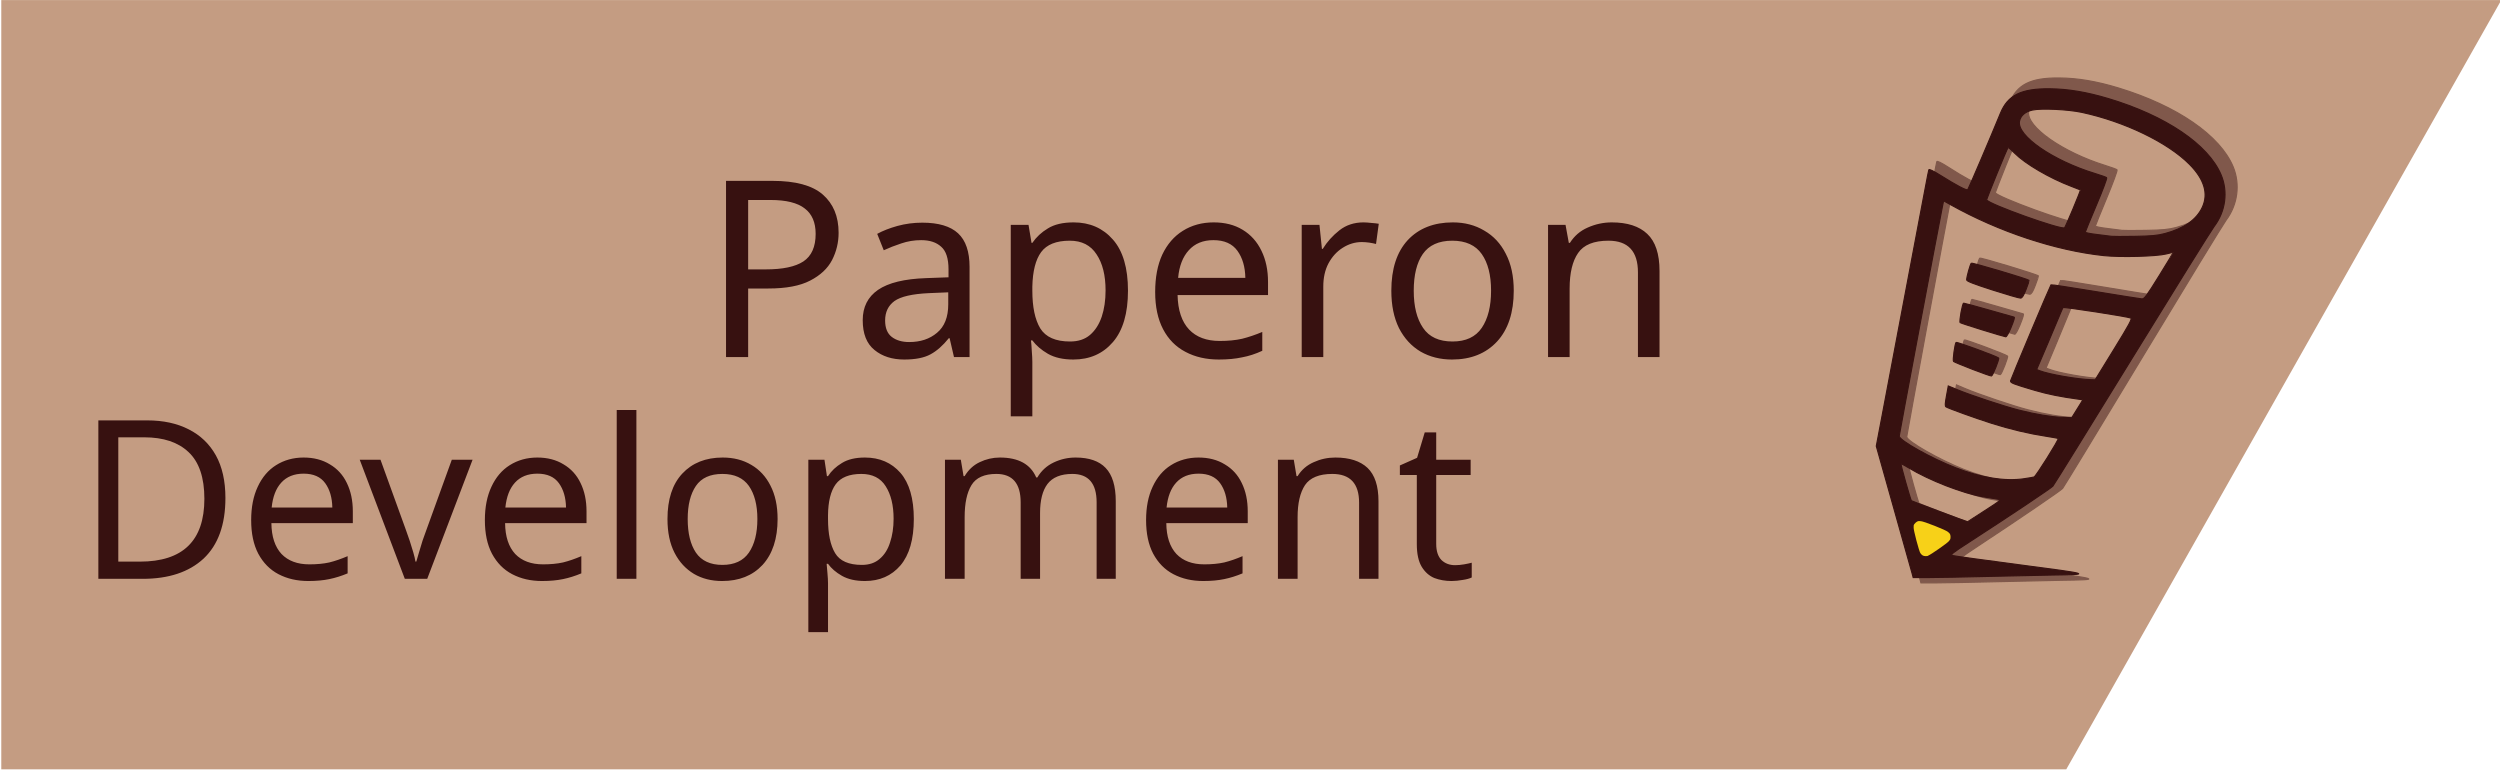
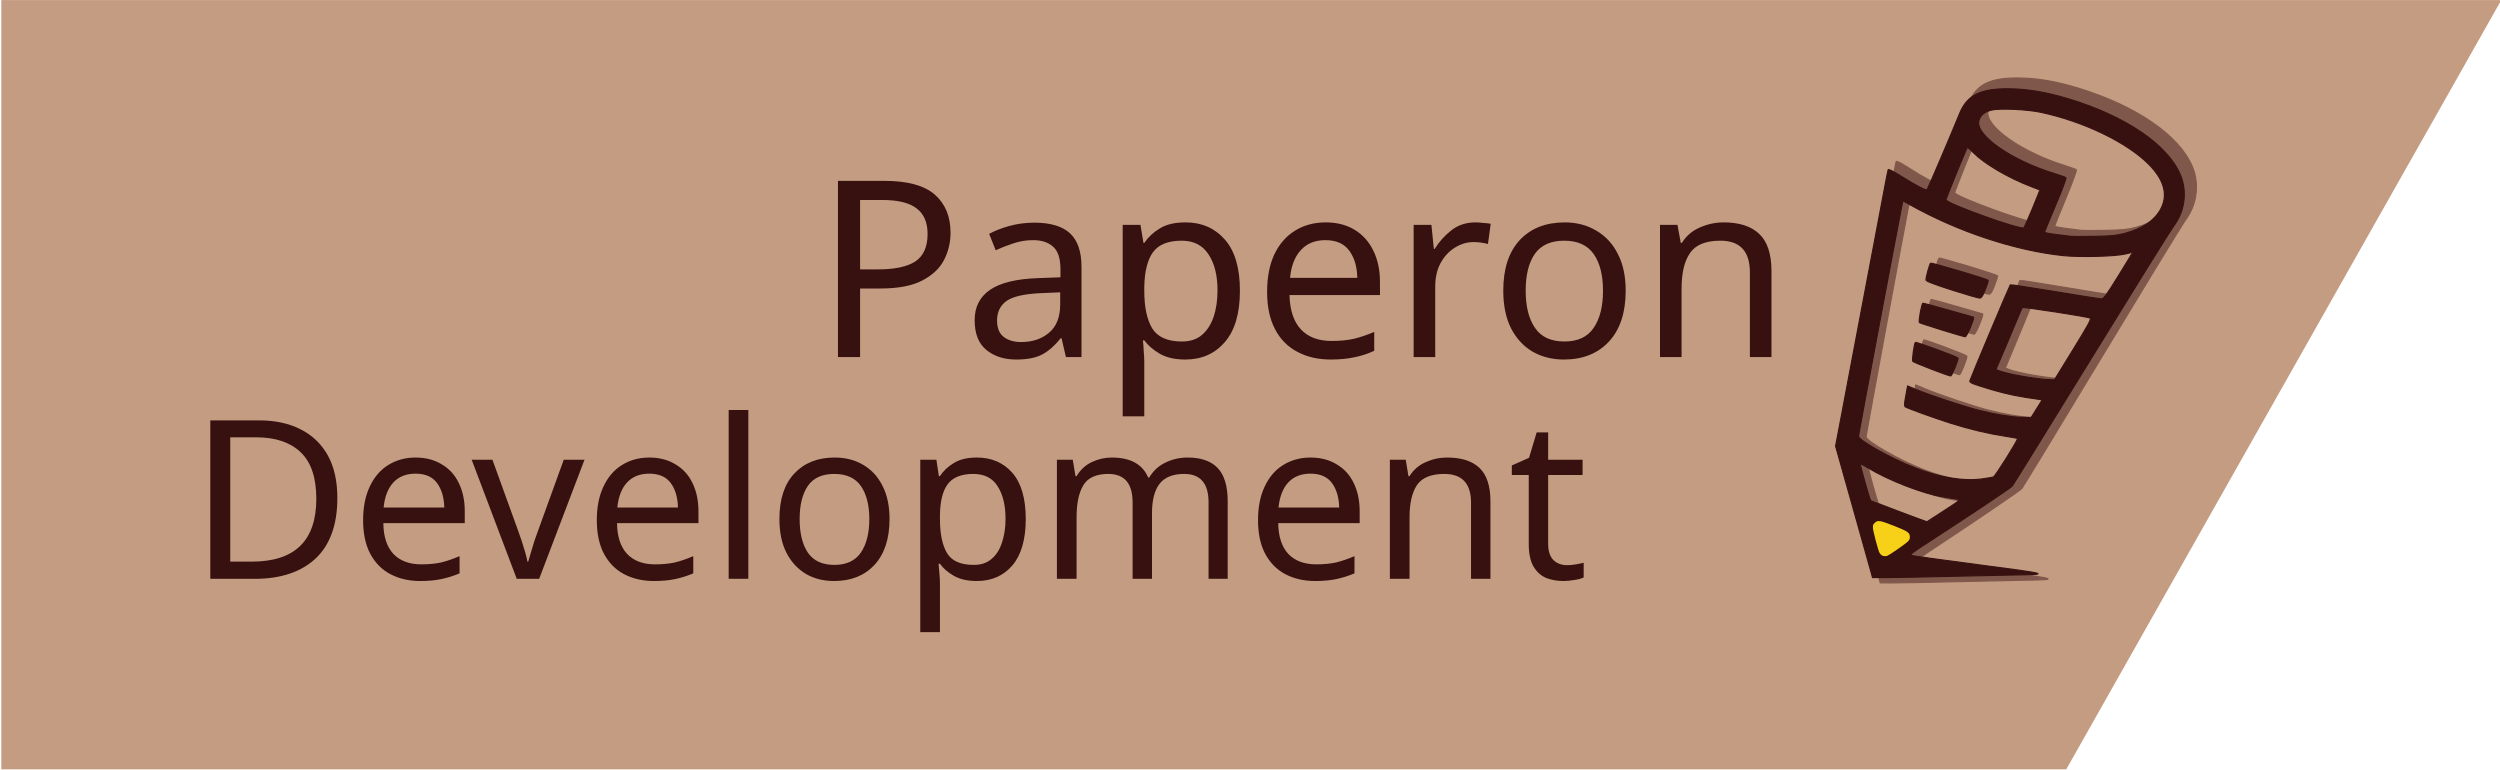
<svg xmlns="http://www.w3.org/2000/svg" width="13cm" height="4cm" viewBox="0 0 130 40" version="1.1" id="svg1297">
  <defs id="defs1291" />
  <g id="layer1" transform="translate(136.8496,-189.7669)">
    <g id="g952" transform="translate(162.7188,14.93006)">
      <rect style="fill:#c49c82;fill-opacity:1;stroke:#78cdef;stroke-width:0;stroke-opacity:0.894" id="rect912" width="10" height="10" x="-238.474" y="80.768" />
      <rect style="fill:#a45430;fill-opacity:1;stroke:#78cdef;stroke-width:0;stroke-opacity:0.894" id="rect912-4" width="10" height="10" x="-238.474" y="93.598" />
      <rect style="fill:#bc7348;fill-opacity:1;stroke:#78cdef;stroke-width:0;stroke-opacity:0.894" id="rect912-5" width="10" height="10" x="-238.474" y="106.427" />
      <rect style="fill:#815d55;fill-opacity:1;stroke:#78cdef;stroke-width:0;stroke-opacity:0.894" id="rect912-55" width="10" height="10" x="-238.474" y="119.257" />
      <rect style="fill:#371110;fill-opacity:1;stroke:#78cdef;stroke-width:0;stroke-opacity:0.894" id="rect912-3" width="10" height="10" x="-238.474" y="132.087" />
    </g>
    <path d="m -6.783,189.772 -2.785,4.926 -2.42,4.274 -17.416,30.8 H -136.783 v -40 z" id="path4" style="fill:#c49c82;fill-opacity:1;stroke-width:0.288" />
-     <g id="g992" transform="matrix(0.9093946,0,0,0.9091688,38.04098,70.45706)" style="fill:#371110;fill-opacity:1">
+     <g id="g992" transform="matrix(0.9093946,0,0,0.9091688,43.86182,70.45706)" style="fill:#371110;fill-opacity:1">
      <text xml:space="preserve" style="font-size:14.111px;line-height:1.25;font-family:Quicksand;-inkscape-font-specification:Quicksand;letter-spacing:0px;fill:#371110;fill-opacity:1;stroke-width:0.98" x="-152.174" y="151.652" id="text844">
        <tspan id="tspan842" x="-152.174" y="151.652" style="font-style:normal;font-variant:normal;font-weight:normal;font-stretch:normal;font-size:14.111px;font-family:'Trajan Pro';-inkscape-font-specification:'Trajan Pro';fill:#371110;fill-opacity:1;stroke-width:0.98">Paperon</tspan>
      </text>
      <text xml:space="preserve" style="font-size:12.7px;line-height:1.25;font-family:Quicksand;-inkscape-font-specification:Quicksand;letter-spacing:0px;fill:#371110;fill-opacity:1;stroke-width:0.98" x="-187.925" y="164.333" id="text844-3">
        <tspan id="tspan842-9" x="-187.925" y="164.333" style="font-style:normal;font-variant:normal;font-weight:normal;font-stretch:normal;font-size:12.7px;font-family:'Trajan Pro';-inkscape-font-specification:'Trajan Pro';fill:#371110;fill-opacity:1;stroke-width:0.98">Development</tspan>
      </text>
    </g>
-     <g id="g1089">
+     <g id="g1089" transform="translate(-2.116667)">
      <path style="opacity:0.487;fill:#371110;fill-opacity:1;stroke:#371110;stroke-width:0.062;stroke-opacity:1" d="m -37.022,219.842 c -0.034,-0.129 -0.472,-1.718 -0.973,-3.531 l -0.911,-3.297 0.324,-1.731 c 0.429,-2.29 2.071,-11.121 2.268,-12.192 0.085,-0.464 0.166,-0.877 0.179,-0.919 0.015,-0.048 0.235,0.059 0.596,0.29 0.866,0.555 1.399,0.839 1.456,0.777 0.043,-0.046 1.219,-2.849 1.722,-4.103 0.39,-0.973 1.095,-1.329 2.603,-1.314 0.962,0.009 1.935,0.175 3.08,0.523 3.035,0.925 5.278,2.468 5.952,4.096 0.376,0.907 0.236,1.97 -0.365,2.773 -0.141,0.189 -2.09,3.379 -4.331,7.089 -2.241,3.71 -4.119,6.798 -4.174,6.863 -0.096,0.113 -2.223,1.562 -4.403,3 -0.929,0.613 -1.017,0.686 -0.88,0.728 0.084,0.026 1.698,0.253 3.585,0.505 3.734,0.499 3.77,0.511 1.627,0.542 -0.59,0.008 -2.108,0.042 -3.373,0.074 -1.265,0.032 -2.664,0.059 -3.11,0.06 l -0.81,0.001 z m 1.285,-1.678 c 0.34,-0.227 0.606,-0.426 0.591,-0.441 -0.033,-0.034 -1.599,-0.633 -1.617,-0.618 -0.019,0.015 0.366,1.472 0.389,1.472 0.01,0 0.297,-0.186 0.638,-0.413 z m 2.54,-1.676 c 0.868,-0.571 0.891,-0.591 0.696,-0.624 -0.111,-0.018 -0.45,-0.075 -0.754,-0.126 -1.078,-0.18 -2.855,-0.884 -3.961,-1.568 -0.203,-0.126 -0.378,-0.219 -0.389,-0.206 -0.027,0.031 0.499,1.93 0.548,1.98 0.028,0.028 2.807,1.093 2.953,1.131 0.005,0.001 0.413,-0.263 0.907,-0.588 z m 2.088,-1.723 c 0.236,-0.034 0.471,-0.076 0.521,-0.093 0.097,-0.032 1.319,-2.018 1.271,-2.066 -0.015,-0.015 -0.295,-0.069 -0.622,-0.119 -0.897,-0.137 -1.925,-0.385 -2.884,-0.697 -0.862,-0.28 -2.268,-0.796 -2.408,-0.884 -0.058,-0.037 -0.053,-0.166 0.022,-0.585 l 0.097,-0.538 0.438,0.186 c 0.714,0.303 2.531,0.917 3.29,1.112 0.911,0.234 1.687,0.365 2.296,0.389 l 0.487,0.019 0.294,-0.481 0.294,-0.481 -0.198,-0.028 c -0.994,-0.139 -1.651,-0.273 -2.335,-0.478 -1.153,-0.345 -1.3,-0.405 -1.28,-0.516 0.016,-0.094 2.092,-5.114 2.133,-5.158 0.011,-0.012 1.06,0.151 2.329,0.364 1.27,0.212 2.376,0.391 2.458,0.397 0.132,0.009 0.24,-0.137 0.909,-1.238 0.418,-0.687 0.755,-1.254 0.749,-1.26 -0.005,-0.006 -0.176,0.032 -0.378,0.084 -0.512,0.132 -2.425,0.182 -3.299,0.086 -2.554,-0.28 -5.522,-1.284 -8.049,-2.724 l -0.385,-0.219 -0.066,0.33 c -0.23,1.159 -2.275,12.227 -2.275,12.314 0,0.223 1.691,1.19 2.955,1.689 1.387,0.548 2.601,0.748 3.638,0.596 z m -2.729,-5.876 c -0.523,-0.206 -0.972,-0.396 -0.999,-0.423 -0.051,-0.051 0.068,-0.941 0.136,-1.021 0.035,-0.041 2.16,0.753 2.244,0.839 0.045,0.046 -0.307,0.947 -0.377,0.965 -0.03,0.008 -0.482,-0.154 -1.004,-0.36 z m 0.534,-2.111 c -0.634,-0.2 -1.167,-0.378 -1.185,-0.396 -0.058,-0.059 0.117,-1.045 0.186,-1.045 0.036,0 0.646,0.169 1.354,0.375 0.708,0.206 1.295,0.375 1.303,0.375 0.048,0 -0.006,0.186 -0.174,0.598 -0.104,0.255 -0.222,0.463 -0.261,0.461 -0.039,-0.002 -0.589,-0.167 -1.223,-0.367 z m 0.523,-2.149 c -1.002,-0.328 -1.365,-0.472 -1.365,-0.543 0,-0.156 0.185,-0.836 0.245,-0.896 0.041,-0.042 2.972,0.845 3.051,0.924 0.008,0.007 -0.064,0.223 -0.161,0.479 -0.127,0.338 -0.206,0.467 -0.29,0.474 -0.063,0.005 -0.729,-0.191 -1.48,-0.437 z m 6.401,3.189 c 0.813,-1.347 0.971,-1.645 0.889,-1.682 -0.179,-0.08 -3.531,-0.608 -3.57,-0.562 -0.021,0.025 -0.081,0.157 -0.134,0.295 -0.053,0.137 -0.359,0.877 -0.679,1.643 l -0.583,1.393 0.164,0.065 c 0.491,0.194 1.99,0.46 2.709,0.48 l 0.215,0.006 z m 2.691,-6.221 c 1.011,-0.274 1.672,-0.749 1.974,-1.419 0.326,-0.724 0.097,-1.5 -0.677,-2.296 -1.146,-1.178 -3.42,-2.297 -5.676,-2.794 -0.735,-0.162 -2.153,-0.229 -2.614,-0.124 -0.381,0.087 -0.622,0.301 -0.677,0.604 -0.143,0.776 1.754,2.111 3.991,2.807 0.304,0.095 0.576,0.194 0.605,0.221 0.029,0.027 -0.212,0.685 -0.537,1.463 -0.325,0.778 -0.59,1.438 -0.59,1.466 0,0.028 0.283,0.084 0.629,0.125 0.346,0.041 0.684,0.084 0.751,0.096 0.067,0.012 0.619,0.013 1.227,0.002 0.888,-0.015 1.2,-0.045 1.595,-0.152 z m -4.844,-1.34 c 0.224,-0.544 0.398,-0.995 0.387,-1.003 -0.011,-0.007 -0.227,-0.093 -0.48,-0.191 -1.15,-0.445 -2.431,-1.208 -2.99,-1.783 -0.177,-0.182 -0.332,-0.32 -0.343,-0.306 -0.066,0.081 -1.144,2.77 -1.129,2.816 0.071,0.218 3.964,1.638 4.107,1.498 0.023,-0.023 0.225,-0.487 0.449,-1.031 z" id="path1874-5" />
      <g id="g1040" transform="matrix(1.006785,0,0,1.006535,-5.464584,-1.240111)">
        <path style="fill:#371110;fill-opacity:1;stroke:#371110;stroke-width:0.06;stroke-opacity:1" d="m -31.743,219.382 c -0.034,-0.124 -0.463,-1.652 -0.954,-3.397 l -0.893,-3.171 0.317,-1.665 c 0.42,-2.203 2.029,-10.697 2.221,-11.727 0.083,-0.446 0.162,-0.844 0.176,-0.884 0.015,-0.046 0.23,0.057 0.584,0.279 0.849,0.533 1.37,0.807 1.426,0.748 0.042,-0.044 1.194,-2.741 1.687,-3.947 0.382,-0.936 1.073,-1.278 2.55,-1.264 0.942,0.009 1.896,0.168 3.017,0.503 2.973,0.889 5.17,2.374 5.83,3.94 0.368,0.873 0.231,1.895 -0.357,2.667 -0.138,0.182 -2.048,3.25 -4.243,6.818 -2.195,3.568 -4.035,6.539 -4.089,6.601 -0.094,0.108 -2.178,1.502 -4.313,2.885 -0.91,0.589 -0.997,0.66 -0.862,0.7 0.083,0.025 1.663,0.244 3.512,0.486 3.657,0.48 3.693,0.491 1.594,0.521 -0.578,0.008 -2.065,0.04 -3.304,0.071 -1.239,0.031 -2.61,0.057 -3.046,0.058 l -0.794,0.001 z m 1.259,-1.614 c 0.333,-0.218 0.594,-0.409 0.579,-0.424 -0.033,-0.033 -1.566,-0.609 -1.584,-0.595 -0.018,0.014 0.359,1.416 0.381,1.416 0.01,0 0.291,-0.179 0.625,-0.397 z m 2.488,-1.612 c 0.851,-0.549 0.873,-0.569 0.681,-0.6 -0.109,-0.018 -0.441,-0.072 -0.738,-0.121 -1.056,-0.174 -2.797,-0.85 -3.88,-1.508 -0.199,-0.121 -0.371,-0.21 -0.381,-0.199 -0.026,0.03 0.489,1.856 0.537,1.905 0.027,0.027 2.75,1.052 2.892,1.088 0.005,10e-4 0.405,-0.253 0.888,-0.565 z m 2.046,-1.658 c 0.231,-0.033 0.461,-0.073 0.511,-0.089 0.095,-0.031 1.292,-1.941 1.245,-1.987 -0.015,-0.015 -0.289,-0.066 -0.61,-0.115 -0.879,-0.132 -1.885,-0.371 -2.825,-0.67 -0.845,-0.269 -2.221,-0.766 -2.359,-0.851 -0.057,-0.035 -0.052,-0.16 0.022,-0.562 l 0.095,-0.517 0.429,0.179 c 0.699,0.291 2.479,0.882 3.222,1.069 0.893,0.225 1.653,0.351 2.249,0.374 l 0.477,0.018 0.288,-0.463 0.288,-0.463 -0.194,-0.027 c -0.973,-0.133 -1.617,-0.263 -2.288,-0.46 -1.129,-0.332 -1.273,-0.389 -1.254,-0.496 0.016,-0.09 2.049,-4.919 2.089,-4.961 0.011,-0.012 1.038,0.146 2.282,0.35 1.244,0.204 2.327,0.376 2.408,0.382 0.129,0.009 0.235,-0.132 0.891,-1.191 0.409,-0.661 0.739,-1.206 0.734,-1.212 -0.005,-0.006 -0.172,0.03 -0.37,0.081 -0.501,0.127 -2.375,0.175 -3.232,0.083 -2.502,-0.269 -5.409,-1.235 -7.885,-2.62 l -0.377,-0.211 -0.064,0.318 c -0.225,1.115 -2.228,11.76 -2.228,11.844 0,0.214 1.657,1.144 2.895,1.625 1.359,0.528 2.548,0.719 3.563,0.574 z m -2.673,-5.652 c -0.512,-0.198 -0.952,-0.381 -0.978,-0.407 -0.05,-0.049 0.066,-0.906 0.133,-0.982 0.035,-0.04 2.116,0.724 2.198,0.806 0.044,0.044 -0.3,0.911 -0.369,0.929 -0.029,0.008 -0.472,-0.148 -0.984,-0.346 z m 0.524,-2.031 c -0.621,-0.192 -1.143,-0.364 -1.16,-0.381 -0.057,-0.057 0.115,-1.005 0.182,-1.005 0.036,0 0.632,0.162 1.326,0.36 0.694,0.198 1.268,0.36 1.276,0.36 0.047,0 -0.006,0.179 -0.171,0.575 -0.102,0.245 -0.217,0.445 -0.255,0.443 -0.038,-0.002 -0.577,-0.161 -1.198,-0.353 z m 0.513,-2.067 c -0.981,-0.315 -1.337,-0.454 -1.337,-0.522 0,-0.15 0.182,-0.804 0.24,-0.862 0.04,-0.04 2.911,0.813 2.988,0.888 0.008,0.007 -0.063,0.215 -0.157,0.46 -0.124,0.325 -0.202,0.449 -0.284,0.456 -0.062,0.005 -0.715,-0.184 -1.45,-0.42 z m 6.27,3.067 c 0.797,-1.295 0.951,-1.582 0.871,-1.618 -0.176,-0.077 -3.459,-0.585 -3.497,-0.541 -0.02,0.024 -0.079,0.151 -0.131,0.283 -0.052,0.132 -0.351,0.843 -0.665,1.58 l -0.571,1.34 0.161,0.062 c 0.481,0.187 1.95,0.442 2.654,0.462 l 0.21,0.006 z m 2.636,-5.983 c 0.99,-0.263 1.638,-0.721 1.933,-1.365 0.319,-0.697 0.095,-1.443 -0.663,-2.208 -1.123,-1.133 -3.35,-2.21 -5.56,-2.687 -0.72,-0.155 -2.109,-0.22 -2.56,-0.119 -0.373,0.084 -0.609,0.29 -0.664,0.581 -0.14,0.747 1.718,2.03 3.91,2.7 0.297,0.091 0.564,0.186 0.593,0.212 0.029,0.026 -0.208,0.659 -0.526,1.407 -0.318,0.748 -0.578,1.383 -0.578,1.41 0,0.027 0.277,0.081 0.616,0.121 0.339,0.039 0.67,0.081 0.736,0.092 0.066,0.011 0.607,0.013 1.201,0.002 0.87,-0.015 1.175,-0.043 1.562,-0.146 z m -4.745,-1.289 c 0.219,-0.523 0.39,-0.957 0.379,-0.965 -0.011,-0.007 -0.222,-0.09 -0.47,-0.184 -1.127,-0.428 -2.381,-1.162 -2.929,-1.715 -0.174,-0.175 -0.325,-0.308 -0.336,-0.295 -0.065,0.078 -1.121,2.664 -1.106,2.709 0.07,0.21 3.883,1.575 4.023,1.441 0.023,-0.022 0.221,-0.468 0.44,-0.992 z" id="path1874" />
        <path id="path1876" style="fill:#f7d118;fill-opacity:1;stroke:#78cdef;stroke-width:0;stroke-opacity:0.894" d="m -31.356,216.687 c -0.034,0.001 -0.095,-0.014 -0.2,0.08 -0.13,0.116 -0.1,0.173 -0.103,0.203 -0.003,0.03 -0.002,0.046 -0.002,0.06 0.001,0.028 0.004,0.047 0.007,0.069 0.007,0.043 0.016,0.092 0.029,0.151 0.025,0.117 0.062,0.269 0.105,0.433 0.043,0.164 0.085,0.312 0.12,0.424 0.017,0.056 0.032,0.102 0.046,0.141 0.007,0.019 0.013,0.036 0.024,0.06 0.006,0.012 0.011,0.025 0.029,0.051 0.009,0.013 0.02,0.03 0.049,0.057 0.029,0.027 0.085,0.082 0.21,0.082 0.136,0 0.128,-0.025 0.151,-0.036 0.023,-0.011 0.041,-0.021 0.061,-0.032 0.04,-0.022 0.084,-0.05 0.134,-0.082 0.1,-0.064 0.223,-0.147 0.344,-0.232 0.121,-0.085 0.24,-0.17 0.332,-0.24 0.046,-0.035 0.085,-0.066 0.119,-0.095 0.017,-0.015 0.032,-0.028 0.052,-0.048 0.01,-0.01 0.021,-0.022 0.037,-0.045 0.016,-0.024 0.058,-0.046 0.058,-0.182 0,-0.154 -0.064,-0.193 -0.089,-0.219 -0.025,-0.026 -0.041,-0.037 -0.055,-0.047 -0.028,-0.02 -0.049,-0.031 -0.072,-0.044 -0.046,-0.025 -0.099,-0.05 -0.161,-0.078 -0.125,-0.056 -0.285,-0.122 -0.446,-0.186 -0.162,-0.064 -0.324,-0.124 -0.454,-0.169 -0.065,-0.022 -0.121,-0.04 -0.172,-0.053 -0.025,-0.007 -0.048,-0.013 -0.082,-0.017 -0.017,-0.002 -0.035,-0.005 -0.069,-0.004 z" />
      </g>
    </g>
  </g>
</svg>
